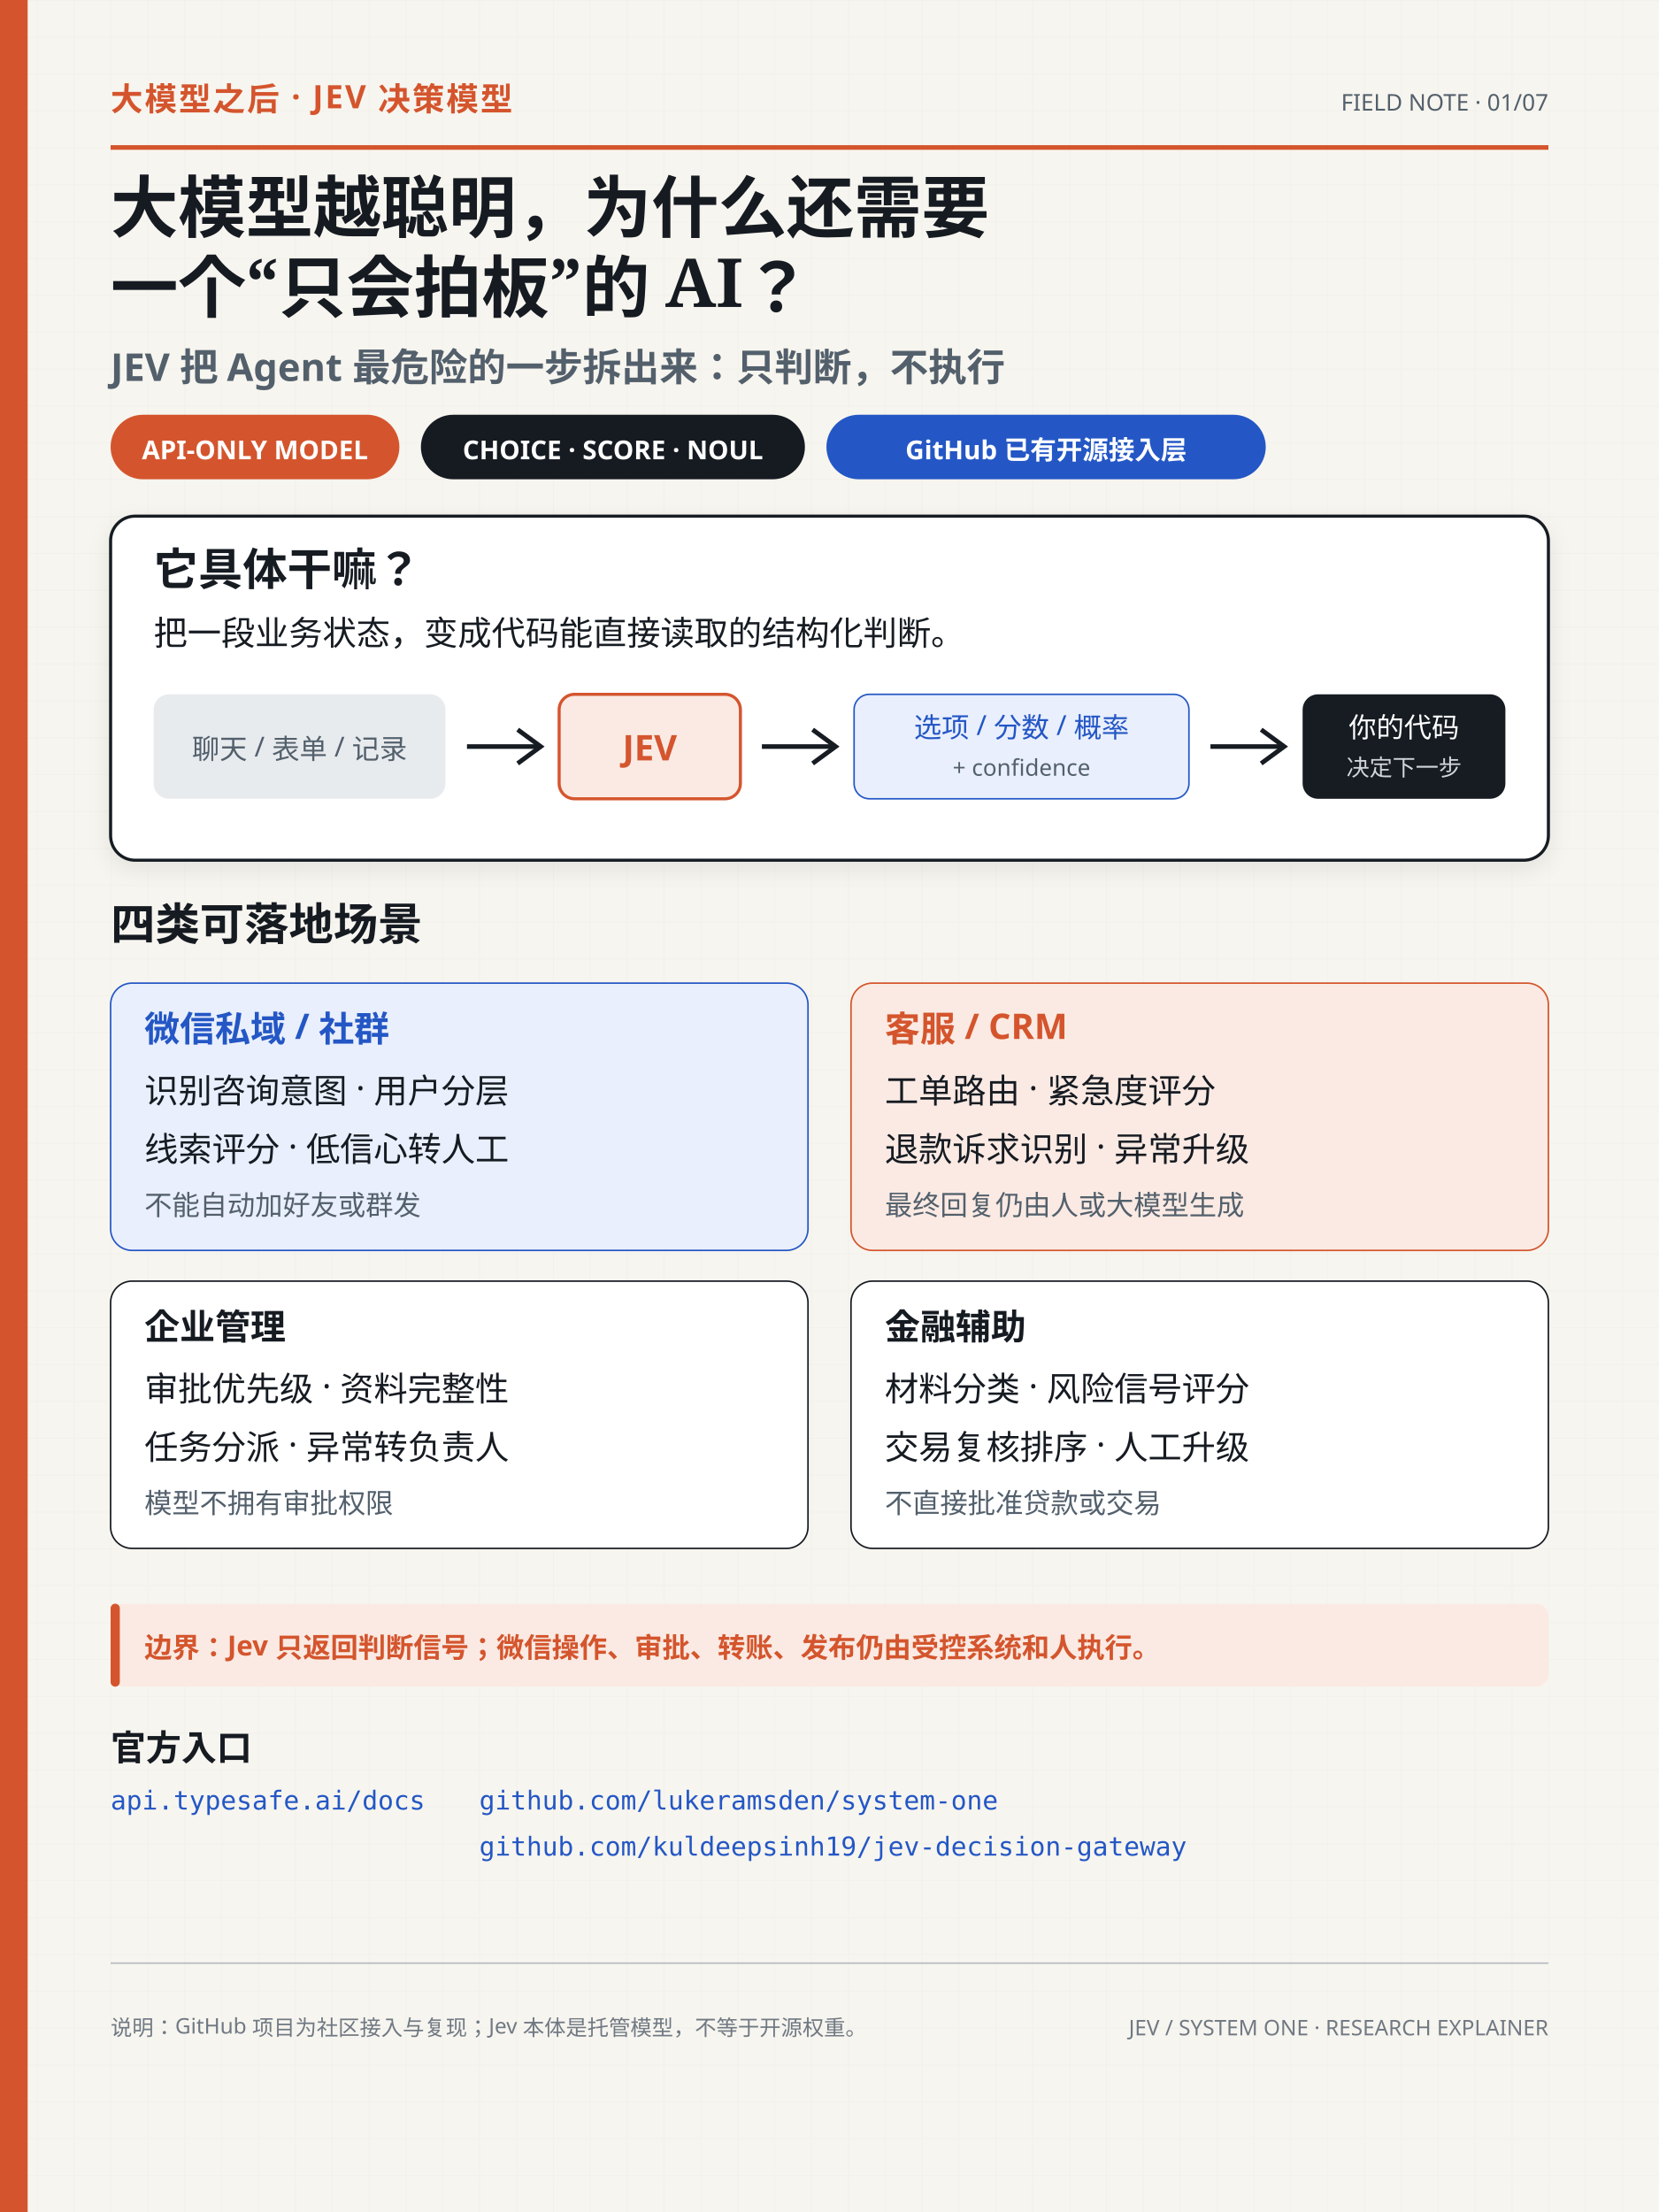
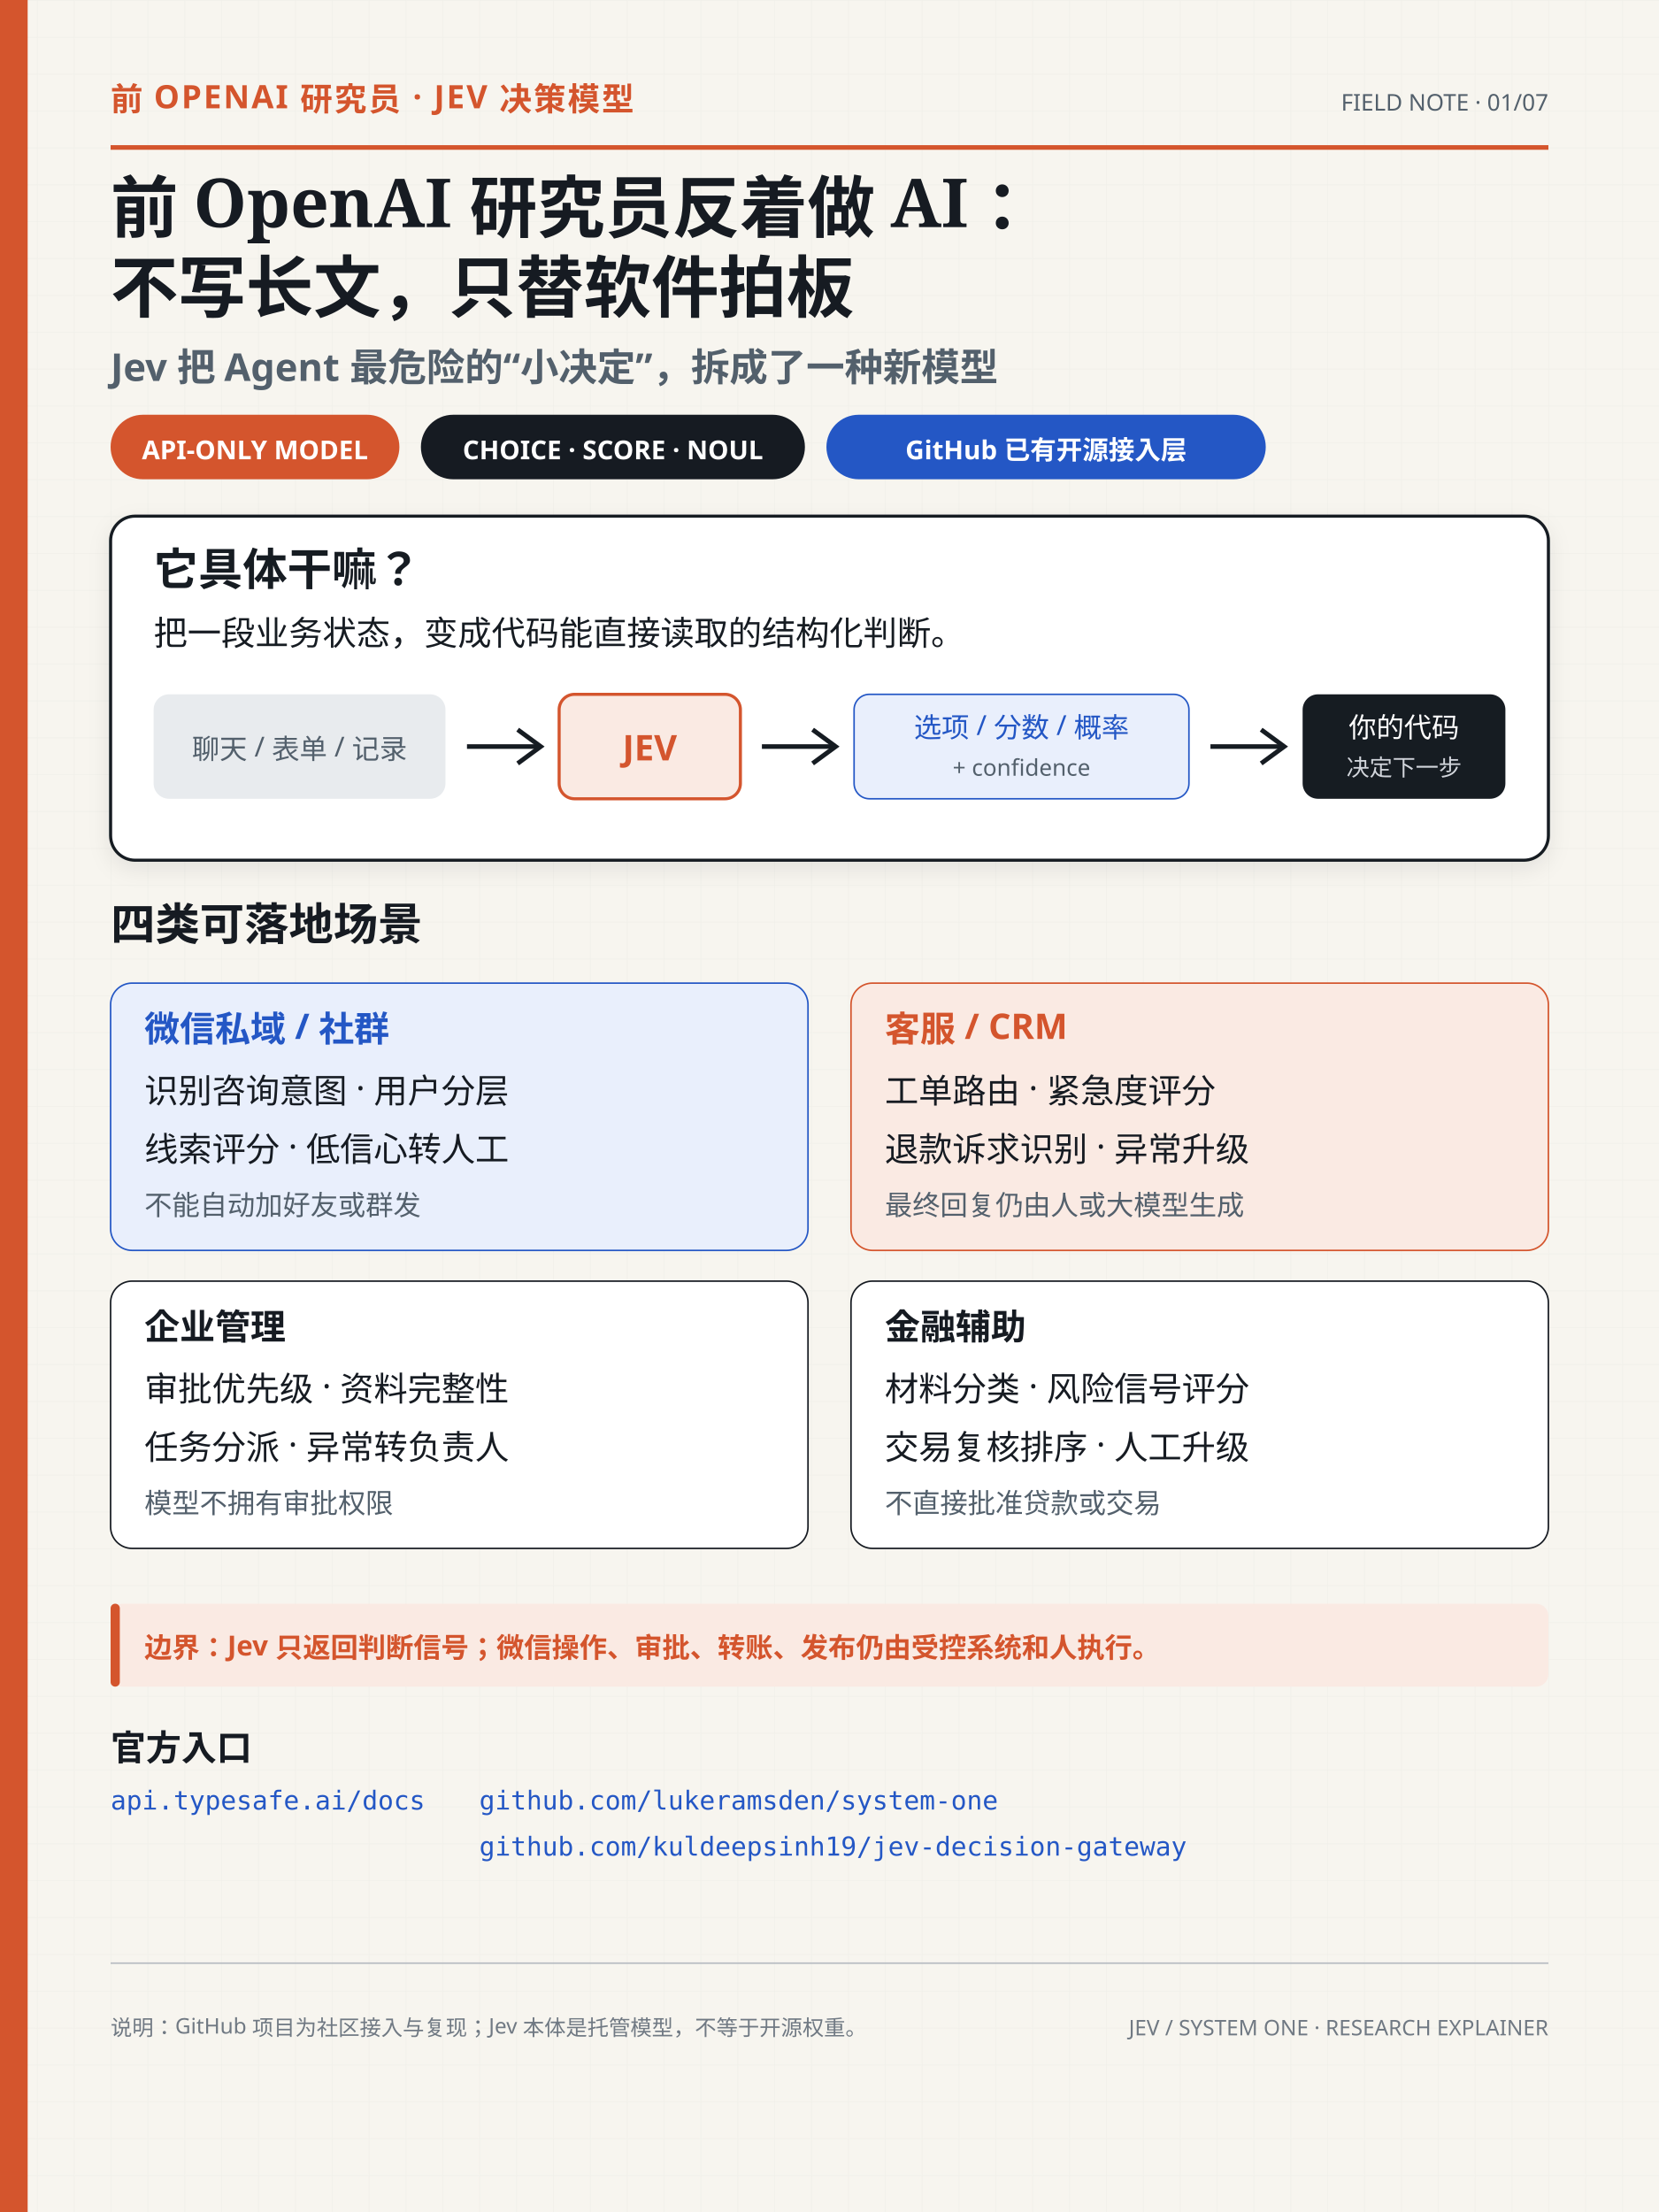
<svg xmlns="http://www.w3.org/2000/svg" width="1080" height="1440" viewBox="0 0 1080 1440">
  <defs>
    <pattern id="paper-grid" width="24" height="24" patternUnits="userSpaceOnUse">
      <path d="M24 0H0V24" fill="none" stroke="#1f2937" stroke-opacity=".025" />
    </pattern>
    <filter id="soft-shadow" x="-20%" y="-20%" width="140%" height="140%">
      <feDropShadow dx="0" dy="5" stdDeviation="7" flood-color="#111827" flood-opacity=".08" />
    </filter>
    <style>
      .sans{font-family:"Microsoft YaHei","Noto Sans SC",Arial,sans-serif;fill:#161b22}
      .serif{font-family:"SimSun","Noto Serif SC",serif;fill:#161b22}
      .mono{font-family:Consolas,"SFMono-Regular",monospace}
      .section{font-family:"Microsoft YaHei","Noto Sans SC",sans-serif;font-size:21px;font-weight:800;letter-spacing:1.2px;fill:#d4552d}
      .headline{font-family:"SimSun","Noto Serif SC",serif;font-size:57px;font-weight:900;fill:#161b22}
      .headlineSplit{font-family:"SimSun","Noto Serif SC",serif;font-size:44px;font-weight:900;fill:#161b22}
      .deck{font-family:"Microsoft YaHei","Noto Sans SC",sans-serif;font-size:25px;font-weight:600;fill:#53606c}
      .h2{font-family:"Microsoft YaHei","Noto Sans SC",sans-serif;font-size:29px;font-weight:900;fill:#161b22}
      .h3{font-family:"Microsoft YaHei","Noto Sans SC",sans-serif;font-size:23px;font-weight:800;fill:#161b22}
      .body{font-family:"Microsoft YaHei","Noto Sans SC",sans-serif;font-size:22px;fill:#161b22}
      .small{font-family:"Microsoft YaHei","Noto Sans SC",sans-serif;font-size:18px;fill:#53606c}
      .tiny{font-family:"Microsoft YaHei","Noto Sans SC",sans-serif;font-size:15px;fill:#53606c}
      .source{font-family:"Microsoft YaHei","Noto Sans SC",sans-serif;font-size:14px;fill:#707983}
      .pill{font-family:"Microsoft YaHei","Noto Sans SC",sans-serif;font-size:17px;font-weight:800}
      .note{font-family:"Microsoft YaHei","Noto Sans SC",sans-serif;font-size:18px;font-weight:700}
    </style>
  </defs>
  <rect width="1080" height="1440" fill="#f7f5ef" />
  <rect width="1080" height="1440" fill="url(#paper-grid)" />
  <rect x="0" y="0" width="18" height="1440" fill="#d4552d" />
-   <text x="72" y="72" class="section">大模型之后 · JEV 决策模型</text>
+   <text x="72" y="72" class="section">前 OPENAI 研究员 · JEV 决策模型</text>
  <text x="1008" y="72" class="tiny" text-anchor="end">FIELD NOTE  ·  01/07</text>
  <path d="M72 96H1008" stroke="#d4552d" stroke-width="3" />
-   <text x="72" y="151" class="headlineSplit">大模型越聪明，为什么还需要</text>
-   <text x="72" y="203" class="headlineSplit">一个“只会拍板”的 AI？</text>
-   <text x="72" y="248" class="deck">JEV 把 Agent 最危险的一步拆出来：只判断，不执行</text>
+   <text x="72" y="151" class="headlineSplit">前 OpenAI 研究员反着做 AI：</text>
+   <text x="72" y="203" class="headlineSplit">不写长文，只替软件拍板</text>
+   <text x="72" y="248" class="deck">Jev 把 Agent 最危险的“小决定”，拆成了一种新模型</text>
  <path d="M72 1278H1008" stroke="#b7bcc2" stroke-width="1" />
  <text x="1008" y="1325" class="source" text-anchor="end">JEV / SYSTEM ONE · RESEARCH EXPLAINER</text>
  <rect x="72" y="270" width="188" height="42" rx="21" fill="#d4552d" />
  <text x="166" y="299" class="pill" style="fill:#ffffff" text-anchor="middle">API-ONLY MODEL</text>
  <rect x="274" y="270" width="250" height="42" rx="21" fill="#161b22" />
  <text x="399" y="299" class="pill" style="fill:#ffffff" text-anchor="middle">CHOICE · SCORE · NOUL</text>
  <rect x="538" y="270" width="286" height="42" rx="21" fill="#2457c5" />
  <text x="681" y="299" class="pill" style="fill:#ffffff" text-anchor="middle">GitHub 已有开源接入层</text>
  <g transform="translate(72 336)" filter="url(#soft-shadow)">
    <rect width="936" height="224" rx="16" fill="#ffffff" stroke="#161b22" stroke-width="2" />
    <text x="28" y="45" class="h2">它具体干嘛？</text>
    <text x="28" y="84" class="body">把一段业务状态，变成代码能直接读取的结构化判断。</text>
    <g transform="translate(28 116)">
      <rect width="190" height="68" rx="10" fill="#e8ebee" />
      <text x="95" y="42" class="small" text-anchor="middle">聊天 / 表单 / 记录</text>
      <path d="M204 34h46" stroke="#161b22" stroke-width="3" />
      <path d="M237 23l15 11-15 11" fill="none" stroke="#161b22" stroke-width="3" />
      <rect x="264" width="118" height="68" rx="10" fill="#faeae3" stroke="#d4552d" stroke-width="2" />
      <text x="323" y="43" class="h3" style="fill:#d4552d" text-anchor="middle">JEV</text>
      <path d="M396 34h46" stroke="#161b22" stroke-width="3" />
      <path d="M429 23l15 11-15 11" fill="none" stroke="#161b22" stroke-width="3" />
      <rect x="456" width="218" height="68" rx="10" fill="#e9effc" stroke="#2457c5" />
      <text x="565" y="28" class="small" style="fill:#2457c5" text-anchor="middle">选项 / 分数 / 概率</text>
      <text x="565" y="53" class="tiny" text-anchor="middle">+ confidence</text>
      <path d="M688 34h46" stroke="#161b22" stroke-width="3" />
      <path d="M721 23l15 11-15 11" fill="none" stroke="#161b22" stroke-width="3" />
      <rect x="748" width="132" height="68" rx="10" fill="#161b22" />
      <text x="814" y="28" class="small" style="fill:#ffffff" text-anchor="middle">你的代码</text>
      <text x="814" y="53" class="tiny" style="fill:#d1d5db" text-anchor="middle">决定下一步</text>
    </g>
  </g>
  <text x="72" y="612" class="h2">四类可落地场景</text>
  <g transform="translate(72 640)">
    <rect width="454" height="174" rx="14" fill="#e9effc" stroke="#2457c5" />
    <text x="22" y="38" class="h3" style="fill:#2457c5">微信私域 / 社群</text>
    <text x="22" y="78" class="body">识别咨询意图 · 用户分层</text>
    <text x="22" y="116" class="body">线索评分 · 低信心转人工</text>
    <text x="22" y="151" class="small">不能自动加好友或群发</text>
    <rect x="482" width="454" height="174" rx="14" fill="#faeae3" stroke="#d4552d" />
    <text x="504" y="38" class="h3" style="fill:#d4552d">客服 / CRM</text>
    <text x="504" y="78" class="body">工单路由 · 紧急度评分</text>
    <text x="504" y="116" class="body">退款诉求识别 · 异常升级</text>
    <text x="504" y="151" class="small">最终回复仍由人或大模型生成</text>
    <rect y="194" width="454" height="174" rx="14" fill="#ffffff" stroke="#161b22" />
    <text x="22" y="232" class="h3">企业管理</text>
    <text x="22" y="272" class="body">审批优先级 · 资料完整性</text>
    <text x="22" y="310" class="body">任务分派 · 异常转负责人</text>
    <text x="22" y="345" class="small">模型不拥有审批权限</text>
    <rect x="482" y="194" width="454" height="174" rx="14" fill="#ffffff" stroke="#161b22" />
    <text x="504" y="232" class="h3">金融辅助</text>
    <text x="504" y="272" class="body">材料分类 · 风险信号评分</text>
    <text x="504" y="310" class="body">交易复核排序 · 人工升级</text>
    <text x="504" y="345" class="small">不直接批准贷款或交易</text>
  </g>
  <rect x="72" y="1044" width="936" height="54" rx="8" fill="#faeae3" />
  <rect x="72" y="1044" width="6" height="54" rx="3" fill="#d4552d" />
  <text x="94" y="1079" class="note" style="fill:#d4552d">边界：Jev 只返回判断信号；微信操作、审批、转账、发布仍由受控系统和人执行。</text>
  <g transform="translate(72 1120)">
    <text x="0" y="26" class="h3">官方入口</text>
    <text x="0" y="58" class="mono" font-size="17" style="fill:#2457c5">api.typesafe.ai/docs</text>
    <text x="240" y="58" class="mono" font-size="17" style="fill:#2457c5">github.com/lukeramsden/system-one</text>
    <text x="240" y="88" class="mono" font-size="17" style="fill:#2457c5">github.com/kuldeepsinh19/jev-decision-gateway</text>
  </g>
  <text x="72" y="1325" class="source">说明：GitHub 项目为社区接入与复现；Jev 本体是托管模型，不等于开源权重。</text>
</svg>
